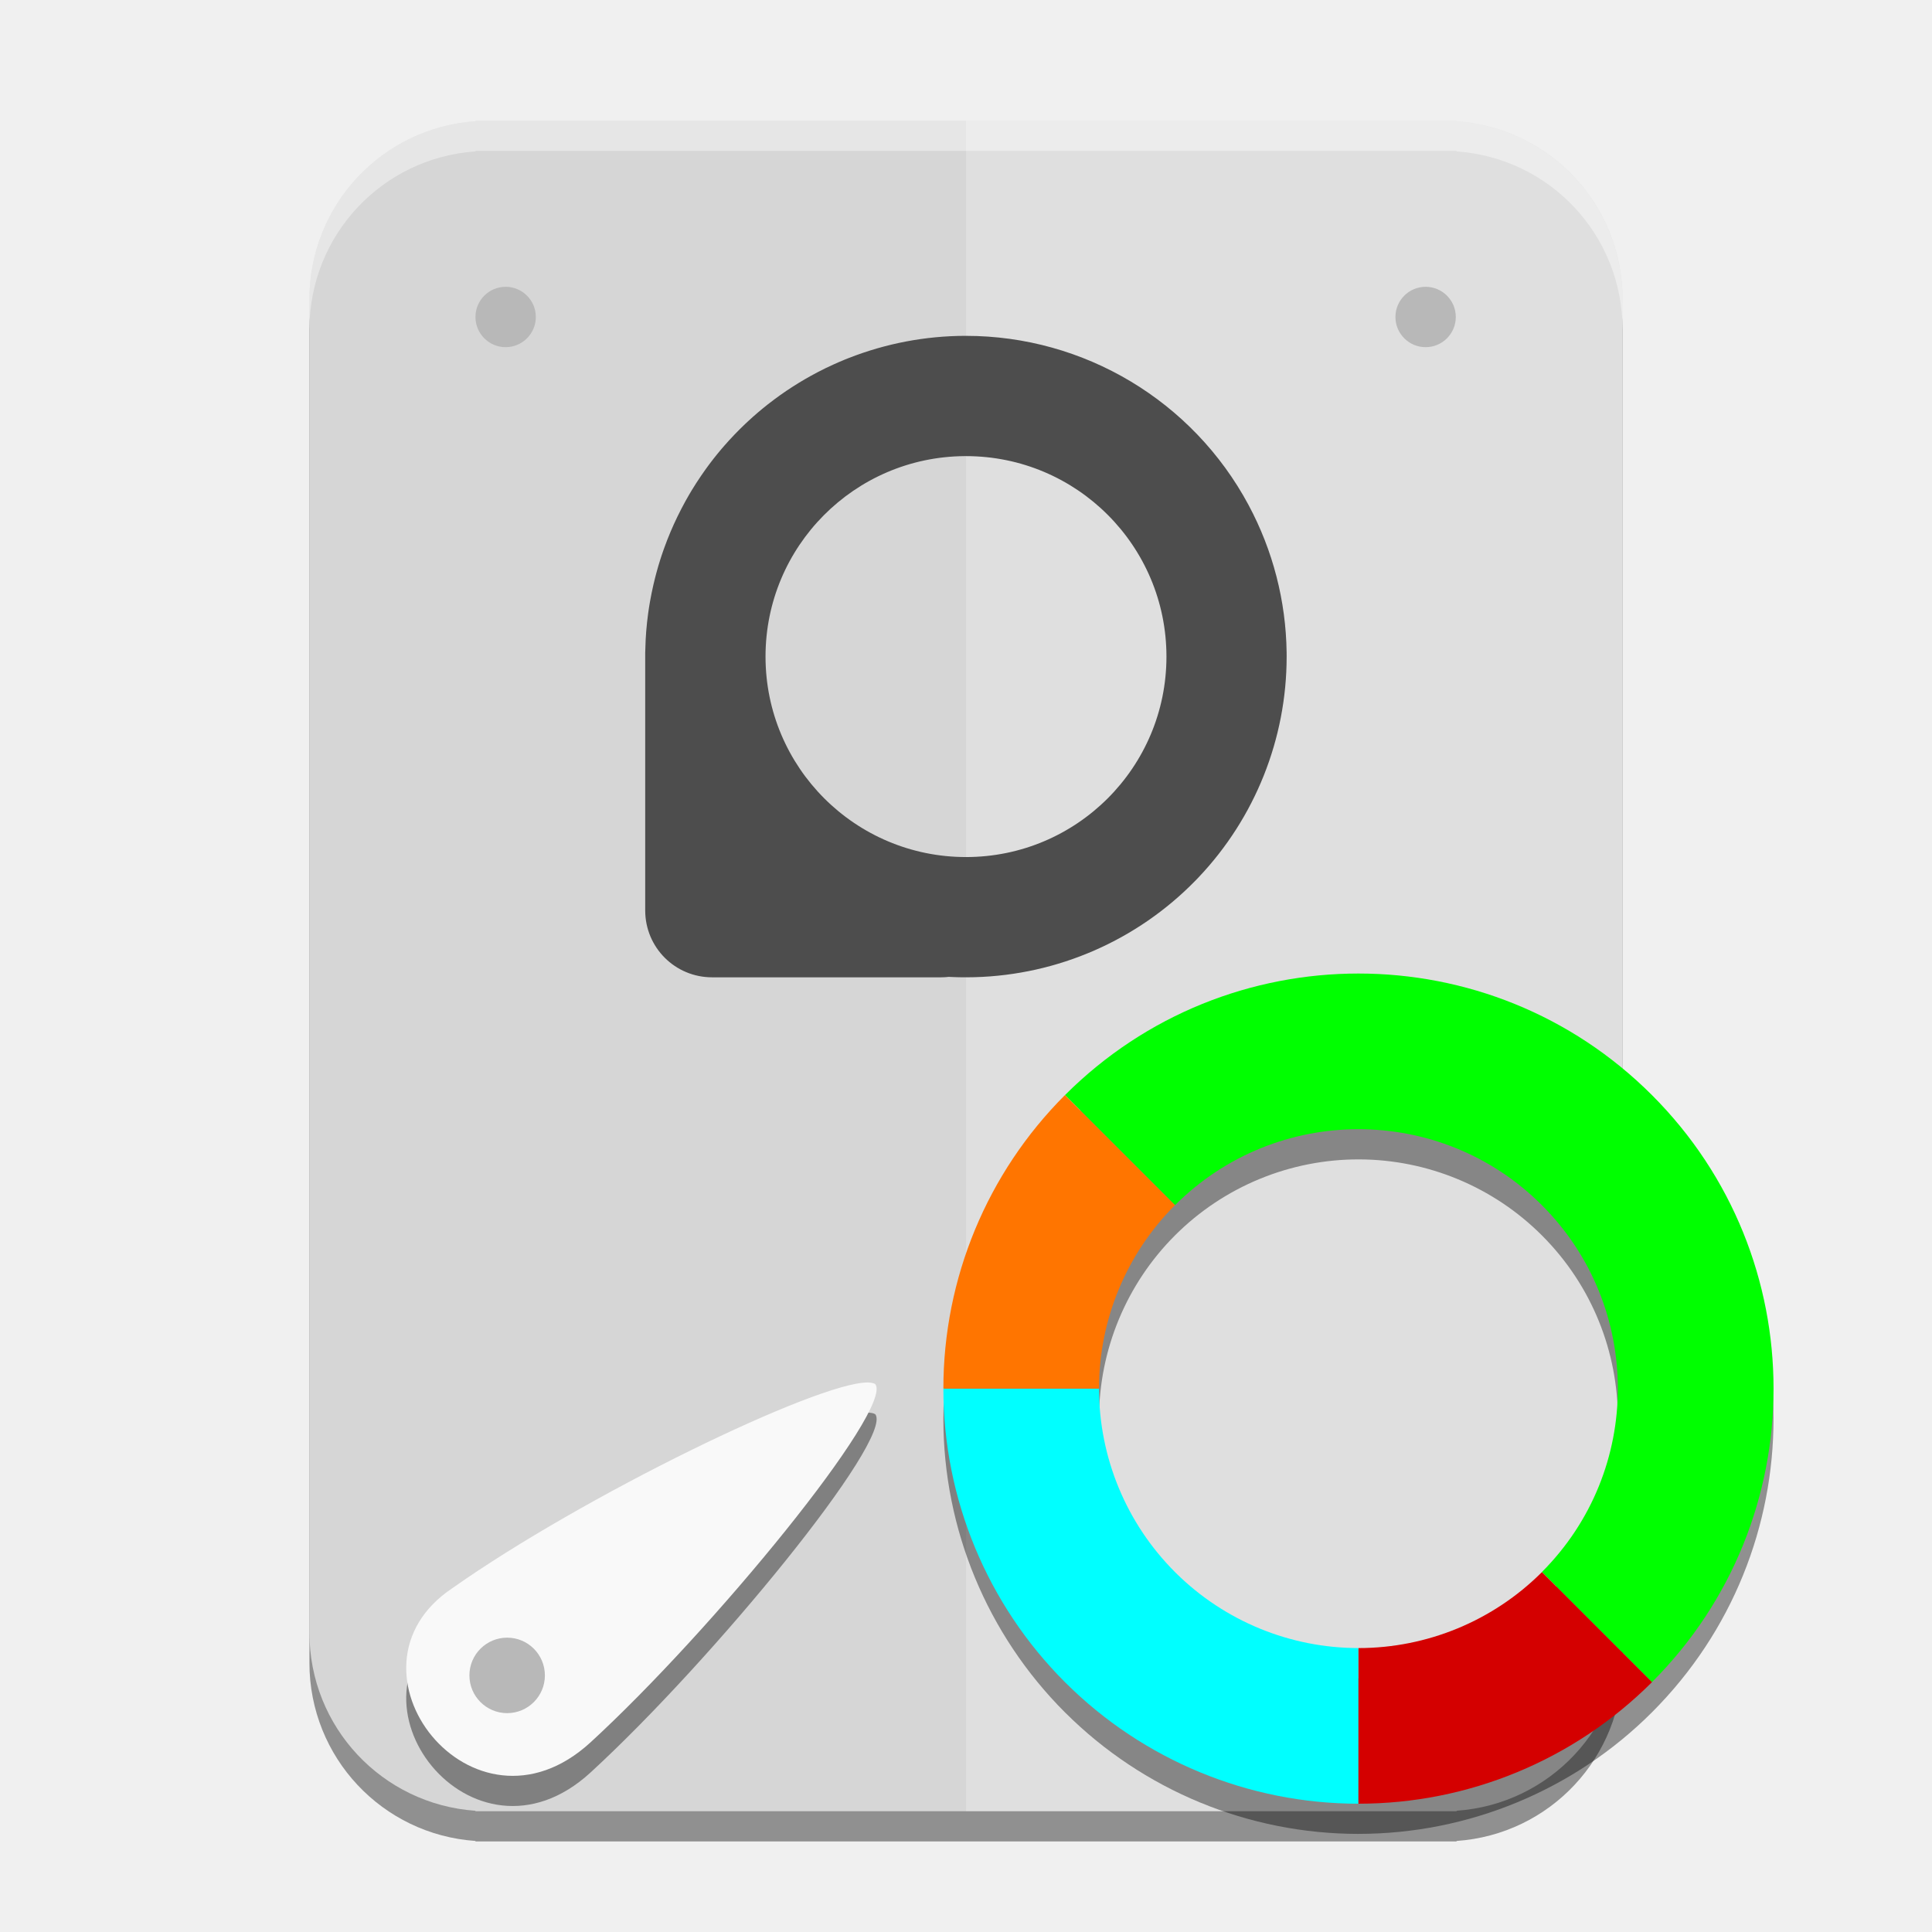
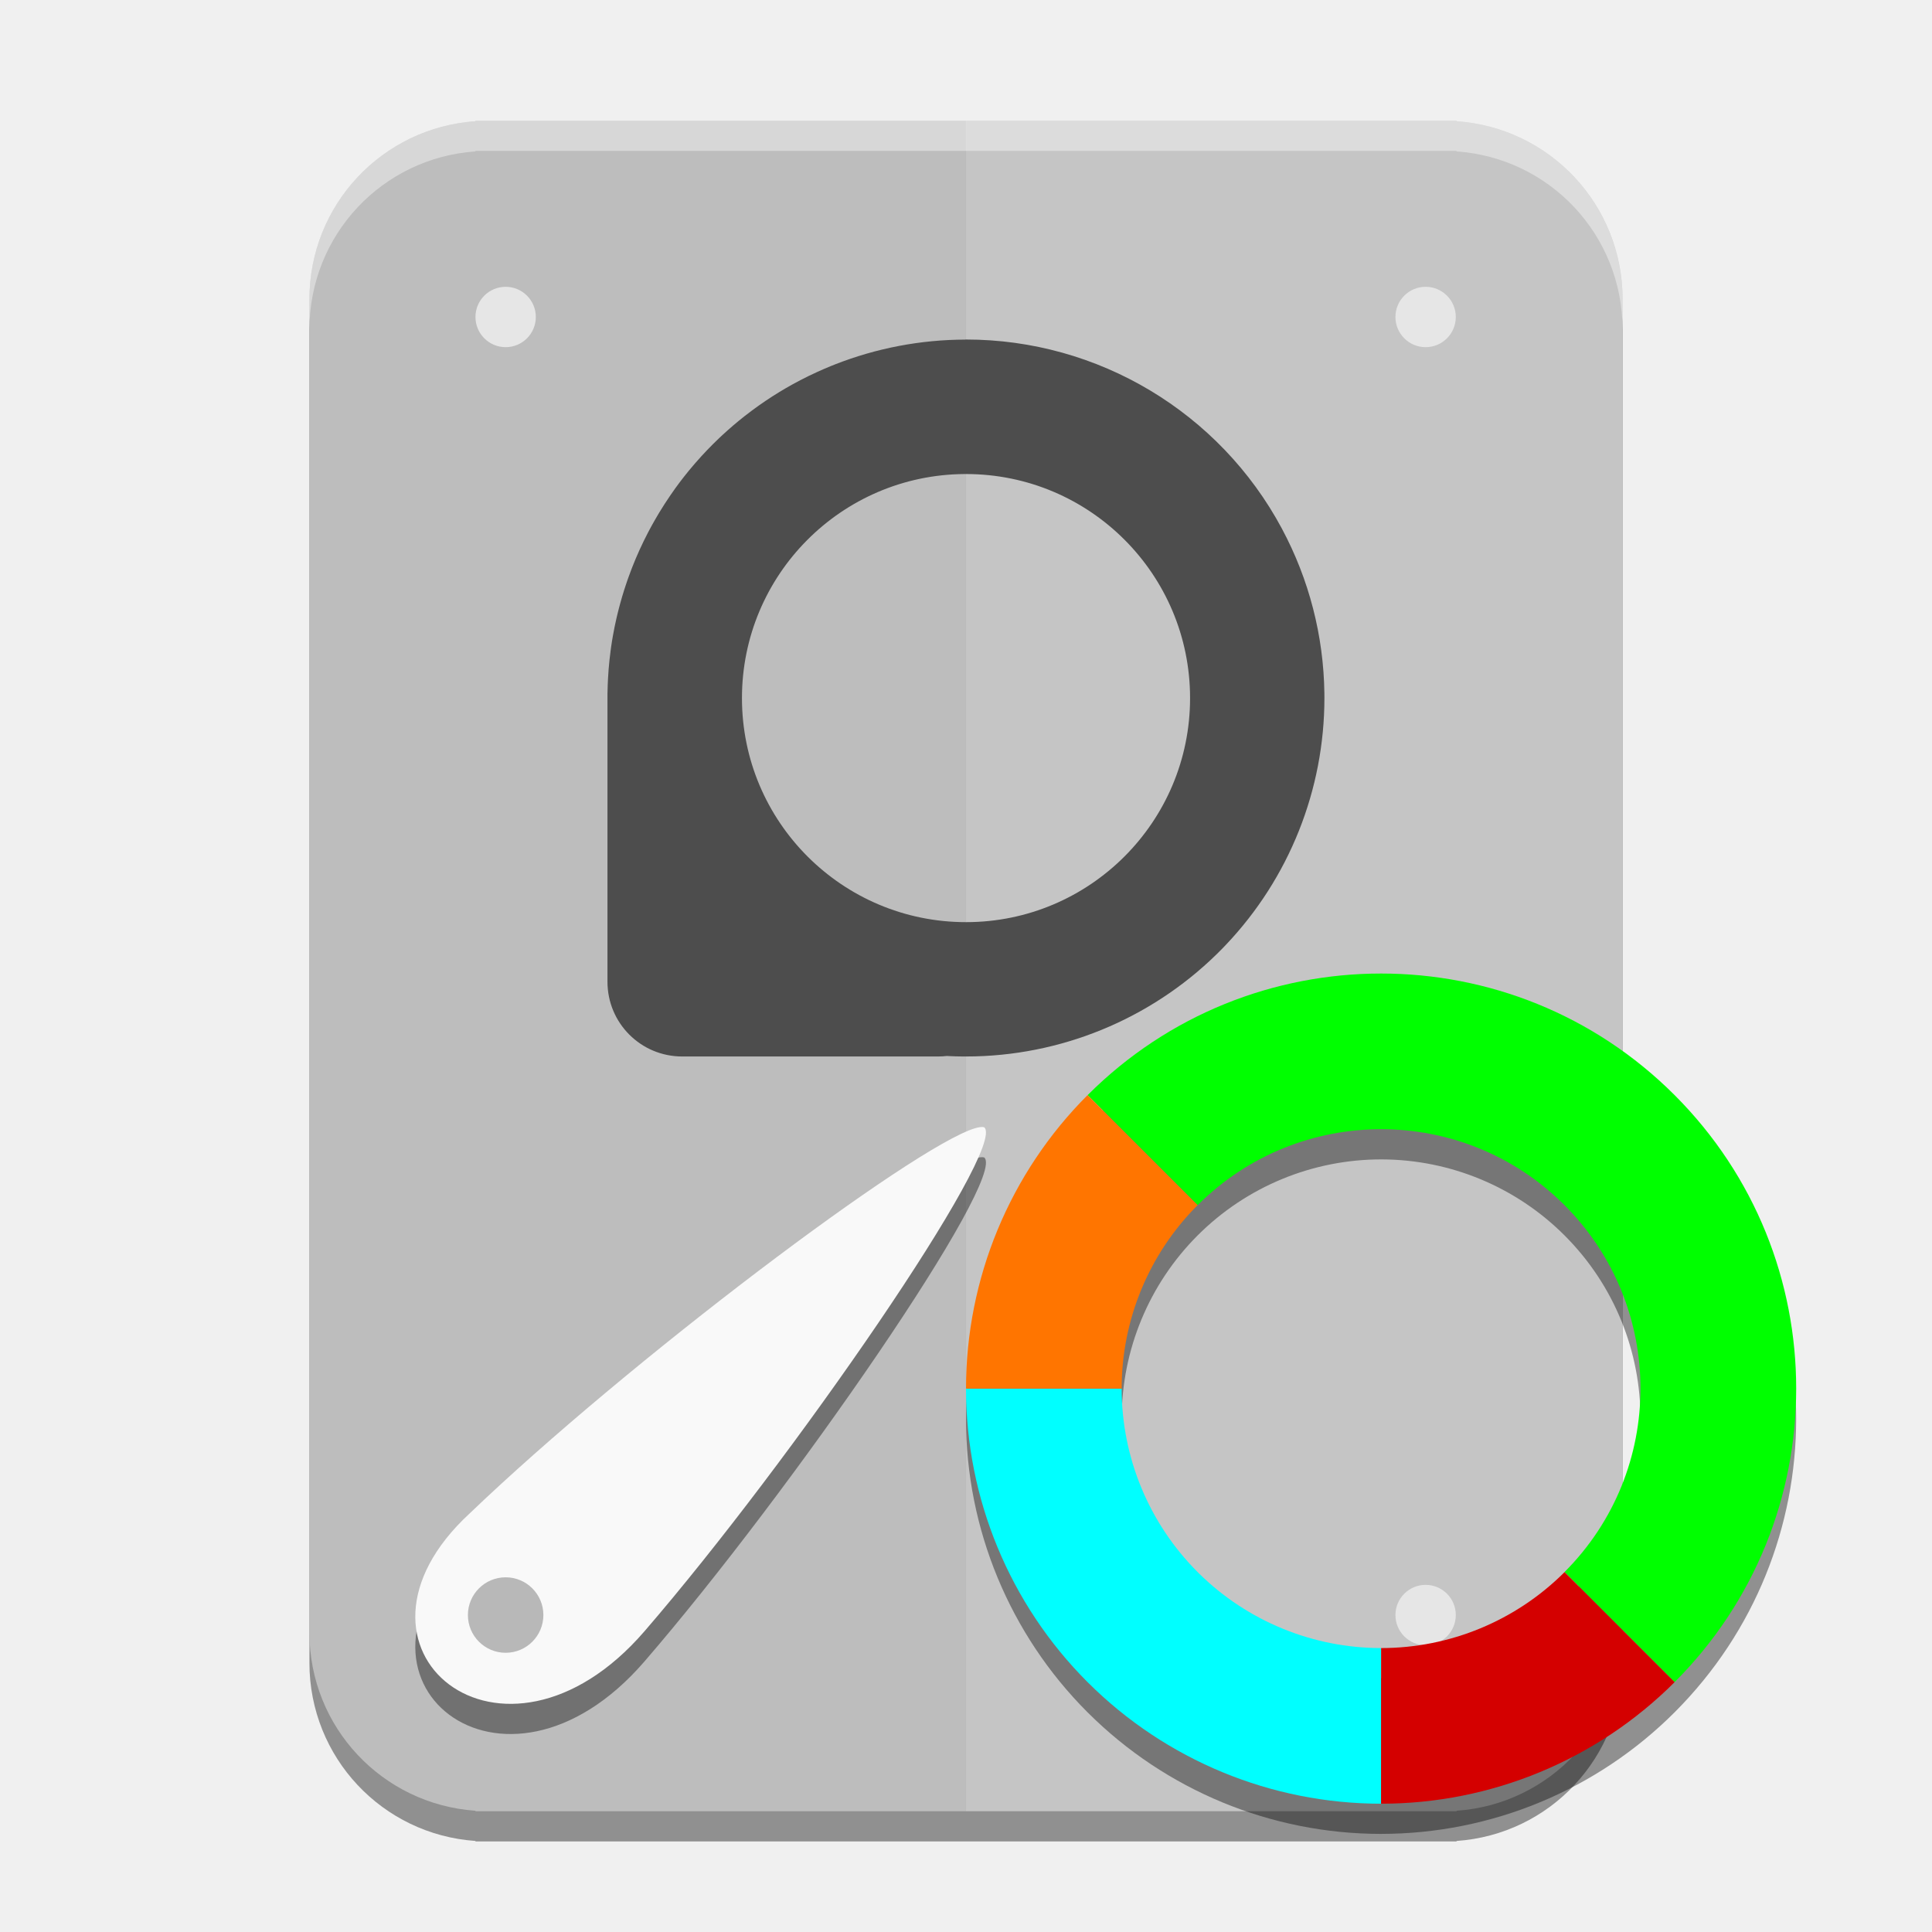
<svg xmlns="http://www.w3.org/2000/svg" width="256" height="256" viewBox="0 0 67.733 67.733" version="1.1" id="svg8">
  <defs id="defs2" />
  <g id="layer4" style="display:inline">
    <g id="layer1" style="display:inline;opacity:0.4">
      <path transform="scale(0.2645833)" d="m 63,20 v 0.064 C 50.673,20.917 41,31.121 41,43.672 V 220.328 c 0,12.551 9.673,22.755 22,23.607 V 244 H 64.672 104.328 128 151.672 191.328 193 v -0.064 c 12.327,-0.853 22,-11.056 22,-23.607 V 43.672 C 215,31.121 205.327,20.917 193,20.064 V 20 H 191.328 151.672 128 104.328 64.672 Z" style="display:inline;opacity:1;fill:#000000;fill-opacity:1;stroke-width:3.746;paint-order:stroke fill markers" id="path1561" />
    </g>
    <g style="display:inline" id="layer9">
-       <g id="g1537">
-         <path id="rect1509" style="fill:#d6d6d6;fill-opacity:1;stroke-width:3.746;paint-order:stroke fill markers" d="m 63,16 v 0.064 C 50.673,16.917 41,27.121 41,39.672 V 216.328 c 0,12.551 9.673,22.755 22,23.607 V 240 H 64.672 104.328 128 V 216.328 39.672 16 H 104.328 64.672 Z" transform="scale(0.2645833)" />
-         <path d="m 51.065,4.233 v 0.017 c 3.262,0.226 5.821,2.925 5.821,6.246 v 46.74 c 0,3.321 -2.559,6.02 -5.821,6.246 v 0.017 H 50.622 40.13 33.867 V 57.237 10.497 4.233 h 6.263 10.492 z" style="fill:#dfdfdf;fill-opacity:1;stroke-width:0.991;paint-order:stroke fill markers" id="path1533" />
-       </g>
+       <path id="rect1509" style="fill:#bdbdbd;fill-opacity:1;stroke-width:0.991;paint-order:stroke fill markers" d="m 16.669,4.233 v 0.017 c -3.262,0.226 -5.821,2.925 -5.821,6.246 v 46.74 c 0,3.321 2.559,6.02 5.821,6.246 v 0.017 h 0.442 10.492 6.263 V 57.237 10.497 4.233 H 27.603 17.111 Z" />
+       <path d="m 51.065,4.233 v 0.017 c 3.262,0.226 5.821,2.925 5.821,6.246 v 46.74 c 0,3.321 -2.559,6.02 -5.821,6.246 v 0.017 H 50.622 40.13 33.867 V 57.237 10.497 4.233 h 6.263 10.492 z" style="fill:#c5c5c5;fill-opacity:1;stroke-width:0.991;paint-order:stroke fill markers" id="path1533" />
    </g>
    <g id="layer5" style="display:inline;opacity:0.4">
      <path d="m 16.669,4.233 v 0.017 c -3.262,0.226 -5.821,2.925 -5.821,6.246 v 1.058 c 0,-3.321 2.559,-6.02 5.821,-6.246 v -0.017 h 0.442 10.492 6.263 6.263 10.492 0.442 v 0.017 c 3.262,0.226 5.821,2.925 5.821,6.246 v -1.058 c 0,-3.321 -2.559,-6.02 -5.821,-6.246 V 4.233 H 50.622 40.13 33.867 27.603 17.111 Z" style="fill:#ffffff;fill-opacity:1;stroke-width:0.991;paint-order:stroke fill markers;opacity:1" id="path1539" />
    </g>
  </g>
  <g id="layer2" style="display:inline">
    <g id="layer8" style="display:inline;opacity:0.4">
-       <path id="path852" style="display:inline;fill:#000000;fill-opacity:1;stroke-width:0.021" d="m 30.424,49.526 c -1.762,-0.015 -9.978,3.975 -14.566,7.211 -4.229,2.823 0.709,9.199 4.842,5.407 4.291,-3.937 10.632,-11.693 9.988,-12.561 -0.057,-0.038 -0.146,-0.057 -0.264,-0.058 z" />
-       <path id="path865" style="fill:#000000;stroke-width:0.187" d="M 180.166 133 A 55 55 0 0 0 141.109 149.109 A 55 55 0 0 0 125.002 188 L 125 188 A 55 55 0 0 0 141.107 226.893 A 55 55 0 0 0 141.184 226.965 A 55 55 0 0 0 180 243 L 180 242.998 A 55 55 0 0 0 218.891 226.891 A 55 55 0 0 0 218.891 149.109 A 55 55 0 0 0 180.166 133 z M 180.117 153.625 A 34.375 34.375 0 0 1 204.307 163.693 A 34.375 34.375 0 0 1 204.307 212.307 A 34.375 34.375 0 0 1 180 222.375 A 34.375 34.375 0 0 1 155.857 212.471 A 34.375 34.375 0 0 1 155.693 212.307 A 34.375 34.375 0 0 1 145.625 188 A 34.375 34.375 0 0 1 155.693 163.693 A 34.375 34.375 0 0 1 180.117 153.625 z " transform="scale(0.2645833)" />
+       <path id="path870" style="display:inline;fill:#000000;stroke-width:0.049" d="m 48.463,35.19 a 14.552,14.552 0 0 0 -10.334,4.262 14.552,14.552 0 0 0 -4.262,10.29 h -5.16e-4 a 14.552,14.552 0 0 0 4.262,10.29 14.552,14.552 0 0 0 0.02,0.019 14.552,14.552 0 0 0 10.27,4.243 v -5.16e-4 a 14.552,14.552 0 0 0 10.29,-4.262 14.552,14.552 0 0 0 0,-20.58 14.552,14.552 0 0 0 -10.246,-4.262 z m -0.013,5.457 a 9.095,9.095 0 0 1 6.4,2.664 9.095,9.095 0 0 1 0,12.862 9.095,9.095 0 0 1 -6.431,2.664 9.095,9.095 0 0 1 -6.388,-2.621 9.095,9.095 0 0 1 -0.043,-0.043 9.095,9.095 0 0 1 -2.664,-6.431 9.095,9.095 0 0 1 2.664,-6.431 9.095,9.095 0 0 1 6.462,-2.664 z" />
+       <path id="path886" style="display:inline;fill:#000000;fill-opacity:1;stroke-width:0.025" d="m 34.179,40.614 c -2.171,0.654 -12.164,8.184 -17.714,13.503 -5.12,4.726 1.159,9.888 6.13,4.13 5.162,-5.979 12.73,-16.956 11.91,-17.669 -0.072,-0.02 -0.182,-0.007 -0.326,0.036 z" />
    </g>
-     <path id="path31" style="fill:#4d4d4d;stroke-width:0.038" d="m 33.845,11.774 a 11.245,11.245 0 0 0 -4.089,0.778 11.245,11.245 0 0 0 -0.139,0.055 11.245,11.245 0 0 0 -0.411,0.178 11.245,11.245 0 0 0 -0.271,0.127 11.245,11.245 0 0 0 -0.53,0.277 11.245,11.245 0 0 0 -0.388,0.226 11.245,11.245 0 0 0 -0.867,0.585 11.245,11.245 0 0 0 -0.238,0.182 11.245,11.245 0 0 0 -0.682,0.583 11.245,11.245 0 0 0 -0.109,0.102 11.245,11.245 0 0 0 -0.724,0.755 11.245,11.245 0 0 0 -0.098,0.113 11.245,11.245 0 0 0 -0.553,0.706 11.245,11.245 0 0 0 -0.171,0.245 11.245,11.245 0 0 0 -0.324,0.503 11.245,11.245 0 0 0 -0.076,0.128 11.245,11.245 0 0 0 -0.075,0.13 11.245,11.245 0 0 0 -0.073,0.13 11.245,11.245 0 0 0 -0.071,0.132 11.245,11.245 0 0 0 -0.07,0.132 11.245,11.245 0 0 0 -0.494,1.089 11.245,11.245 0 0 0 -0.105,0.28 11.245,11.245 0 0 0 -0.05,0.141 11.245,11.245 0 0 0 0,5.62e-4 11.245,11.245 0 0 0 -0.048,0.141 11.245,11.245 0 0 0 0,5.62e-4 11.245,11.245 0 0 0 -0.046,0.142 11.245,11.245 0 0 0 -0.126,0.43 11.245,11.245 0 0 0 -0.038,0.144 11.245,11.245 0 0 0 0,5.62e-4 11.245,11.245 0 0 0 -0.036,0.144 11.245,11.245 0 0 0 0,5.62e-4 11.245,11.245 0 0 0 -0.035,0.145 11.245,11.245 0 0 0 -0.119,0.586 11.245,11.245 0 0 0 -0.025,0.147 11.245,11.245 0 0 0 0,5.62e-4 11.245,11.245 0 0 0 -0.023,0.147 11.245,11.245 0 0 0 -0.021,0.148 11.245,11.245 0 0 0 -0.036,0.297 11.245,11.245 0 0 0 -0.028,0.298 11.245,11.245 0 0 0 -0.02,0.298 11.245,11.245 0 0 0 0,5.62e-4 11.245,11.245 0 0 0 -0.014,0.404 11.245,11.245 0 0 0 0,0.011 c -1.63e-4,0.011 -0.002,0.022 -0.002,0.034 v 0.148 8.899 c 0,1.299 1.046,2.346 2.346,2.346 h 8.031 c 0.091,0 0.18,-0.006 0.267,-0.016 a 11.245,11.245 0 0 0 0.131,0.006 11.245,11.245 0 0 0 0.141,0.005 11.245,11.245 0 0 0 0.009,5.63e-4 11.245,11.245 0 0 0 0.061,0.001 11.245,11.245 0 0 0 0.105,0.002 11.245,11.245 0 0 0 0.132,0.001 11.245,11.245 0 0 0 0.018,0 11.245,11.245 0 0 0 0.003,0 11.245,11.245 0 0 0 0.299,-0.004 11.245,11.245 0 0 0 7.749,-3.388 11.245,11.245 0 0 0 0.104,-0.108 11.245,11.245 0 0 0 3.092,-7.744 11.245,11.245 0 0 0 -0.001,-0.149 11.245,11.245 0 0 0 -1.333,-5.162 11.245,11.245 0 0 0 0,-5.62e-4 11.245,11.245 0 0 0 -9.911,-5.933 11.245,11.245 0 0 0 -0.021,0 z m -0.026,4.217 a 7.028,7.028 0 0 1 0.047,0 7.028,7.028 0 0 1 7.028,7.028 7.028,7.028 0 0 1 -7.028,7.028 7.028,7.028 0 0 1 -7.028,-7.028 7.028,7.028 0 0 1 6.981,-7.028 z" />
-     <path transform="scale(0.2645833)" id="path1106" style="fill:#f9f9f9;fill-opacity:1;stroke-width:0.08" d="m 114.988,183.186 c -6.66,-0.057 -37.71,15.022 -55.051,27.256 -15.984,10.669 2.679,34.767 18.299,20.438 16.219,-14.879 40.184,-44.195 37.748,-47.475 -0.216,-0.144 -0.552,-0.215 -0.996,-0.219 z" />
-     <circle cy="58.737" cx="17.78" id="circle861" style="display:inline;fill:#b8b8b8;fill-opacity:1;stroke-width:0.018" r="1.323" />
-     <circle style="display:inline;fill:#b8b8b8;fill-opacity:1;stroke-width:0.026" id="path18" cx="17.727" cy="11.113" r="1.058" />
-     <circle r="1.058" cy="11.113" cx="49.98" id="path18-3" style="display:inline;fill:#b8b8b8;fill-opacity:1;stroke-width:0.026" />
-     <g id="g1077" transform="matrix(1.375,0,0,1.375,-17.85937,-18.62005)" style="display:inline;opacity:1">
+     <path id="path31" style="fill:#4d4d4d;stroke-width:0.043" d="m 33.843,11.906 a 12.568,12.568 0 0 0 -4.57,0.87 12.568,12.568 0 0 0 -0.155,0.062 12.568,12.568 0 0 0 -0.46,0.199 12.568,12.568 0 0 0 -0.303,0.142 12.568,12.568 0 0 0 -0.593,0.309 12.568,12.568 0 0 0 -0.433,0.252 12.568,12.568 0 0 0 -0.969,0.654 12.568,12.568 0 0 0 -0.266,0.203 12.568,12.568 0 0 0 -0.762,0.651 12.568,12.568 0 0 0 -0.122,0.114 12.568,12.568 0 0 0 -0.809,0.844 12.568,12.568 0 0 0 -0.109,0.126 12.568,12.568 0 0 0 -0.619,0.789 12.568,12.568 0 0 0 -0.191,0.274 12.568,12.568 0 0 0 -0.362,0.562 12.568,12.568 0 0 0 -0.085,0.143 12.568,12.568 0 0 0 -0.084,0.145 12.568,12.568 0 0 0 -0.082,0.145 12.568,12.568 0 0 0 -0.08,0.147 12.568,12.568 0 0 0 -0.078,0.147 12.568,12.568 0 0 0 -0.552,1.217 12.568,12.568 0 0 0 -0.117,0.313 12.568,12.568 0 0 0 -0.056,0.157 12.568,12.568 0 0 0 0,6.29e-4 12.568,12.568 0 0 0 -0.053,0.158 12.568,12.568 0 0 0 0,6.29e-4 12.568,12.568 0 0 0 -0.052,0.158 12.568,12.568 0 0 0 -0.141,0.481 12.568,12.568 0 0 0 -0.043,0.161 12.568,12.568 0 0 0 0,6.28e-4 12.568,12.568 0 0 0 -0.041,0.161 12.568,12.568 0 0 0 0,6.28e-4 12.568,12.568 0 0 0 -0.039,0.162 12.568,12.568 0 0 0 -0.133,0.655 12.568,12.568 0 0 0 -0.028,0.164 12.568,12.568 0 0 0 0,6.27e-4 12.568,12.568 0 0 0 -0.025,0.164 12.568,12.568 0 0 0 -0.023,0.166 12.568,12.568 0 0 0 -0.04,0.332 12.568,12.568 0 0 0 -0.031,0.333 12.568,12.568 0 0 0 -0.022,0.333 12.568,12.568 0 0 0 0,6.29e-4 12.568,12.568 0 0 0 -0.016,0.452 12.568,12.568 0 0 0 0,0.012 c -1.82e-4,0.013 -0.002,0.025 -0.002,0.038 v 0.166 9.946 c 0,1.452 1.169,2.622 2.622,2.622 h 8.975 c 0.101,0 0.201,-0.007 0.299,-0.018 a 12.568,12.568 0 0 0 0.147,0.007 12.568,12.568 0 0 0 0.157,0.006 12.568,12.568 0 0 0 0.01,6.29e-4 12.568,12.568 0 0 0 0.069,0.001 12.568,12.568 0 0 0 0.118,0.002 12.568,12.568 0 0 0 0.147,0.001 12.568,12.568 0 0 0 0.02,0 12.568,12.568 0 0 0 0.004,0 12.568,12.568 0 0 0 0.334,-0.004 12.568,12.568 0 0 0 8.661,-3.787 12.568,12.568 0 0 0 0.116,-0.121 12.568,12.568 0 0 0 3.456,-8.656 12.568,12.568 0 0 0 -0.001,-0.167 12.568,12.568 0 0 0 -1.489,-5.769 12.568,12.568 0 0 0 0,-6.28e-4 12.568,12.568 0 0 0 -11.077,-6.631 12.568,12.568 0 0 0 -0.024,0 z m -0.029,4.713 a 7.855,7.855 0 0 1 0.053,0 7.855,7.855 0 0 1 7.855,7.855 7.855,7.855 0 0 1 -7.855,7.855 7.855,7.855 0 0 1 -7.855,-7.855 7.855,7.855 0 0 1 7.802,-7.855 z" />
+     <path id="path1106" style="fill:#f9f9f9;fill-opacity:1;stroke-width:0.025" d="m 34.179,39.556 c -2.171,0.654 -12.164,8.184 -17.714,13.503 -5.12,4.726 1.159,9.888 6.13,4.13 5.162,-5.979 12.73,-16.956 11.91,-17.669 -0.072,-0.02 -0.182,-0.007 -0.326,0.036 z" />
+     <circle cy="56.621" cx="17.727" id="circle861" style="display:inline;fill:#b8b8b8;fill-opacity:1;stroke-width:0.018" r="1.323" />
+     <circle style="display:inline;fill:#e6e6e6;fill-opacity:1;stroke-width:0.026" id="path18" cx="17.727" cy="11.113" r="1.058" />
+     <circle r="1.058" cy="11.113" cx="49.98" id="path18-3" style="display:inline;fill:#e6e6e6;fill-opacity:1;stroke-width:0.026" />
+     <circle r="1.058" cy="56.621" cx="49.98" id="circle856" style="display:inline;fill:#e6e6e6;fill-opacity:1;stroke-width:0.026" />
+     <g id="g1077" transform="matrix(1.375,0,0,1.375,-17.06562,-18.62005)" style="display:inline">
      <path transform="scale(0.2645833)" d="m 140,185 a 40,40 0 0 0 11.715,28.285 40,40 0 0 0 0.055,0.053 A 40,40 0 0 0 180,225 v -15 a 25,25 0 0 1 -17.559,-7.203 25,25 0 0 1 -0.119,-0.119 A 25,25 0 0 1 155,185 Z" style="fill:#00ffff;stroke-width:0.136" id="path31-3" />
      <path d="m 55.109,56.431 a 10.583,10.583 0 0 0 0,-14.967 10.583,10.583 0 0 0 -14.967,-1e-6 l 2.806,2.806 a 6.615,6.615 0 0 1 9.354,10e-7 6.615,6.615 0 0 1 0,9.354 z" style="display:inline;fill:#00ff00;stroke-width:0.036" id="path31-3-5" />
      <path d="m 47.625,59.531 a 10.583,10.583 0 0 0 7.484,-3.099 l -2.806,-2.806 a 6.615,6.615 0 0 1 -4.677,1.937 z" style="display:inline;fill:#d40000;stroke-width:0.036" id="path31-3-56" />
      <path id="path31-3-56-2" style="display:inline;fill:#ff7500;fill-opacity:1;stroke-width:0.036" d="m 37.042,48.948 a 10.583,10.583 0 0 1 3.099,-7.484 l 2.806,2.806 a 6.615,6.615 0 0 0 -1.937,4.677 z" />
    </g>
  </g>
</svg>
